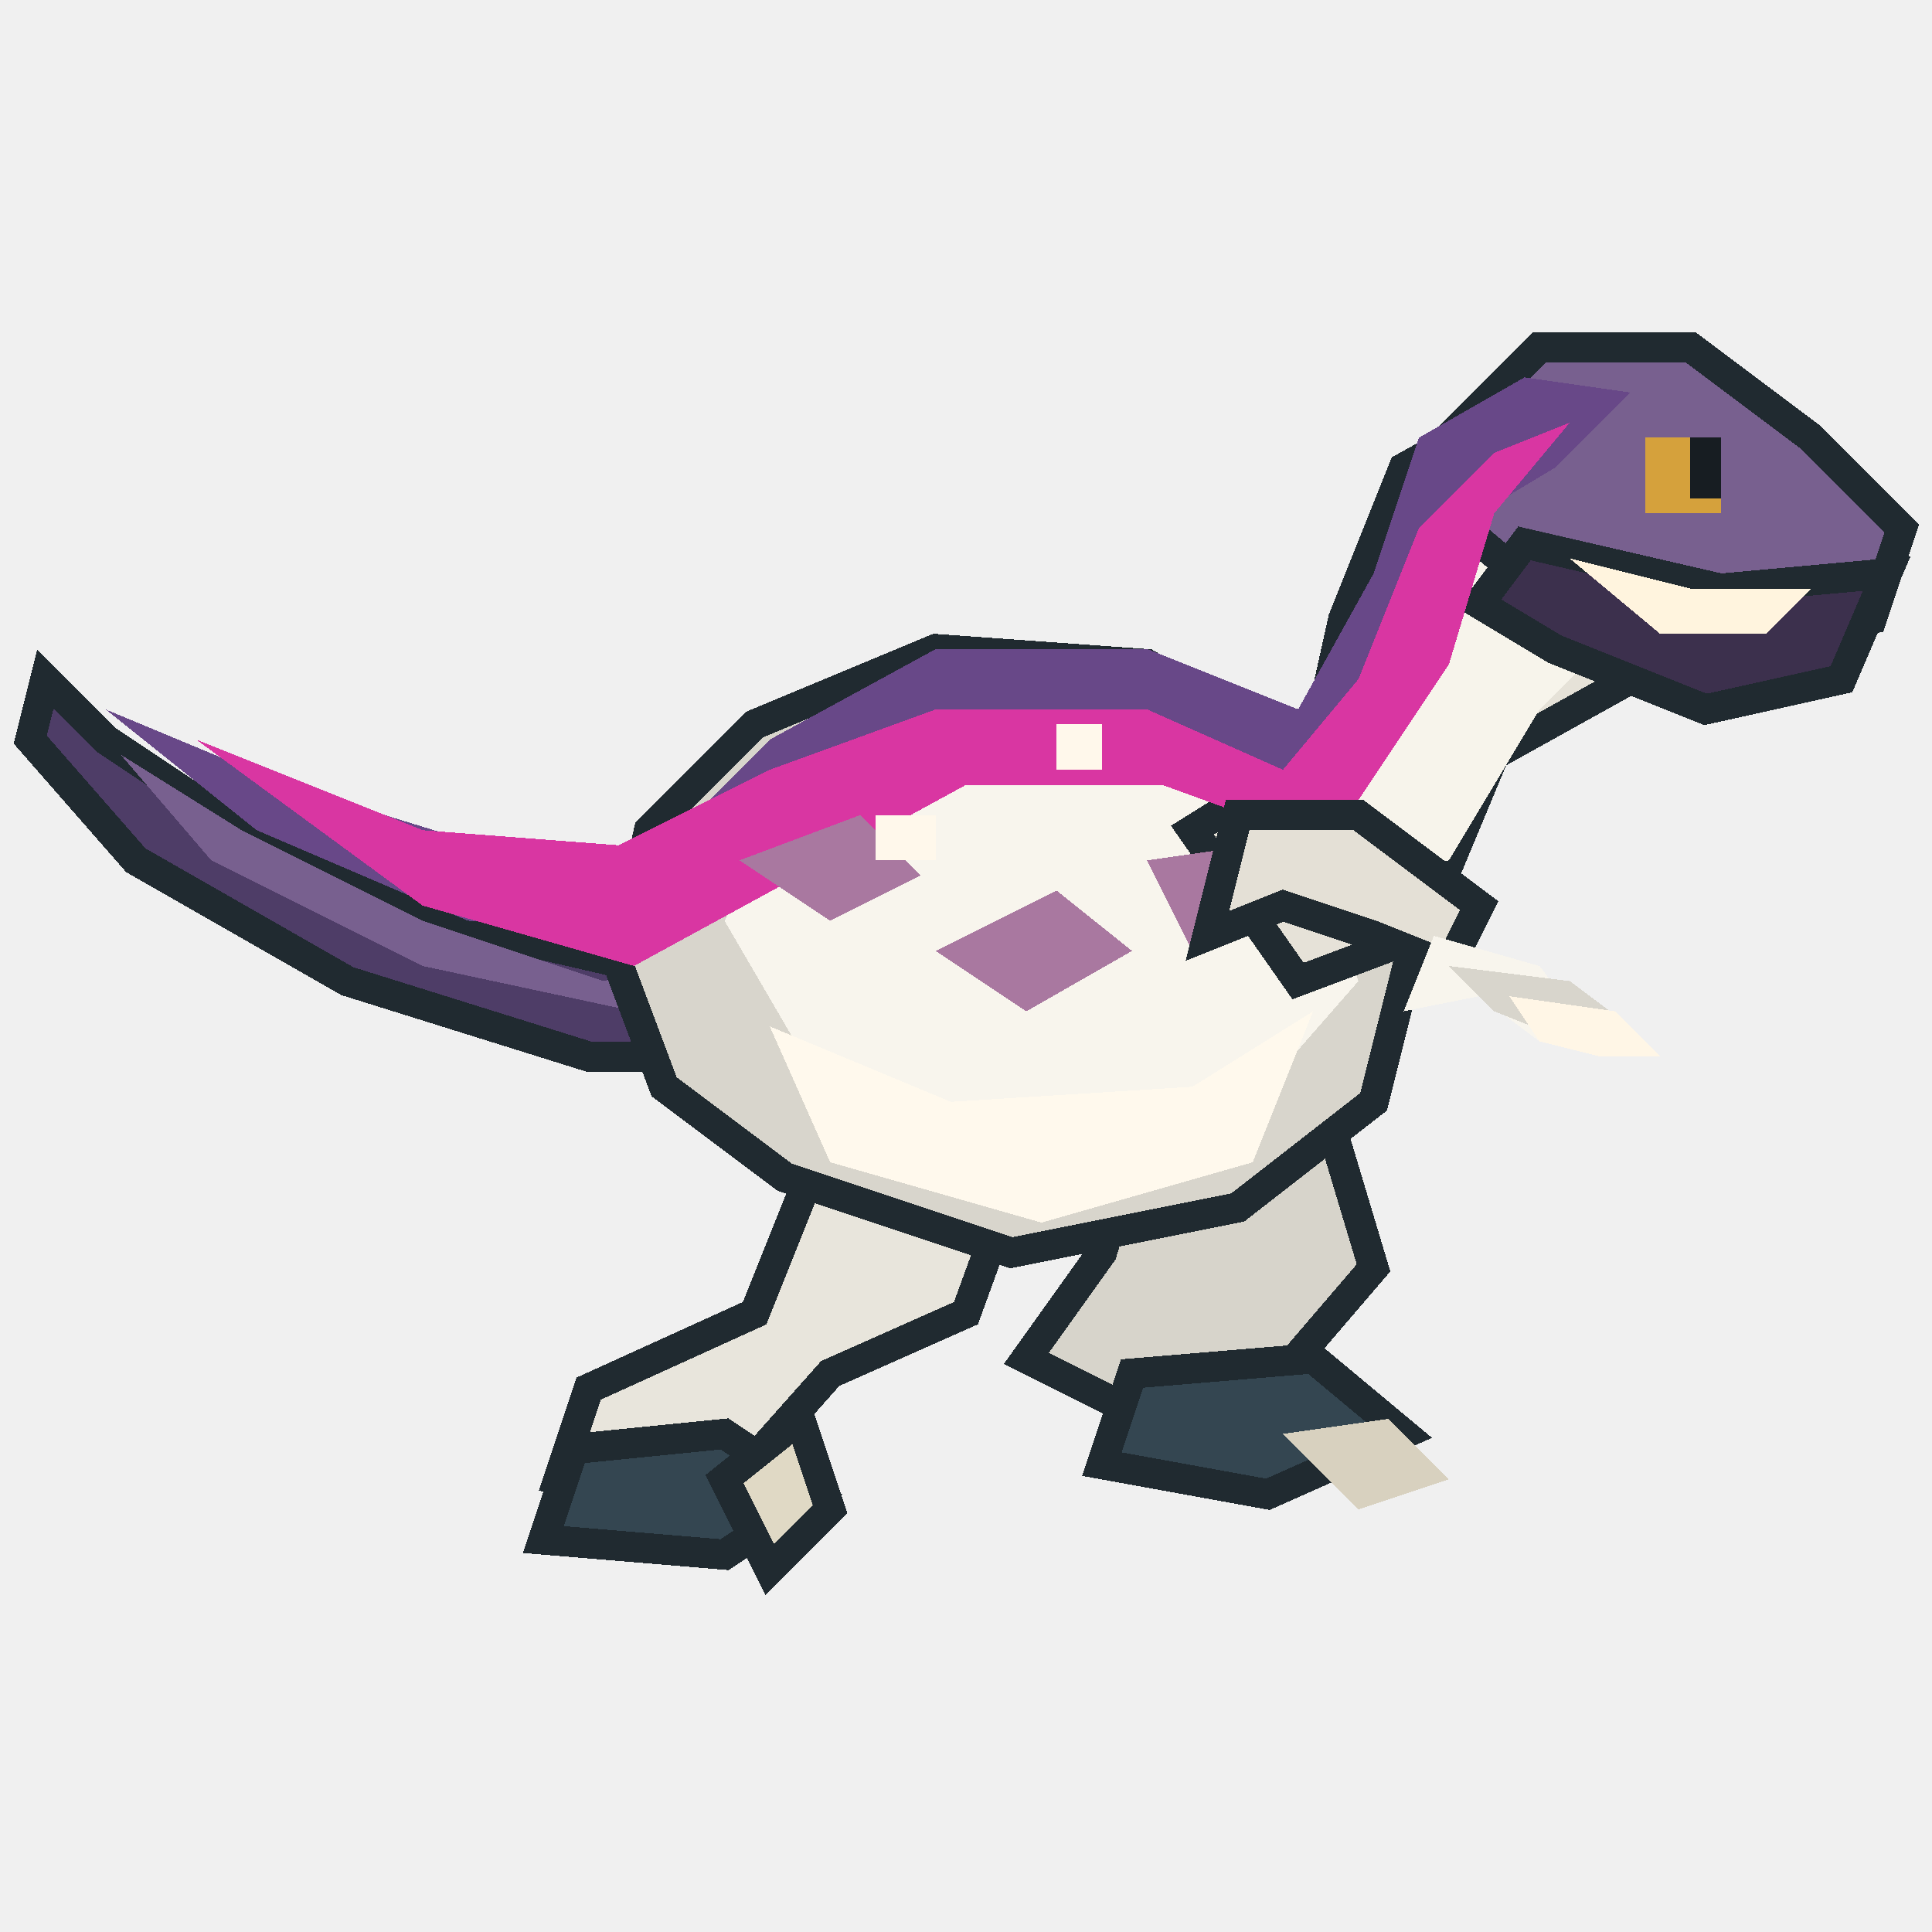
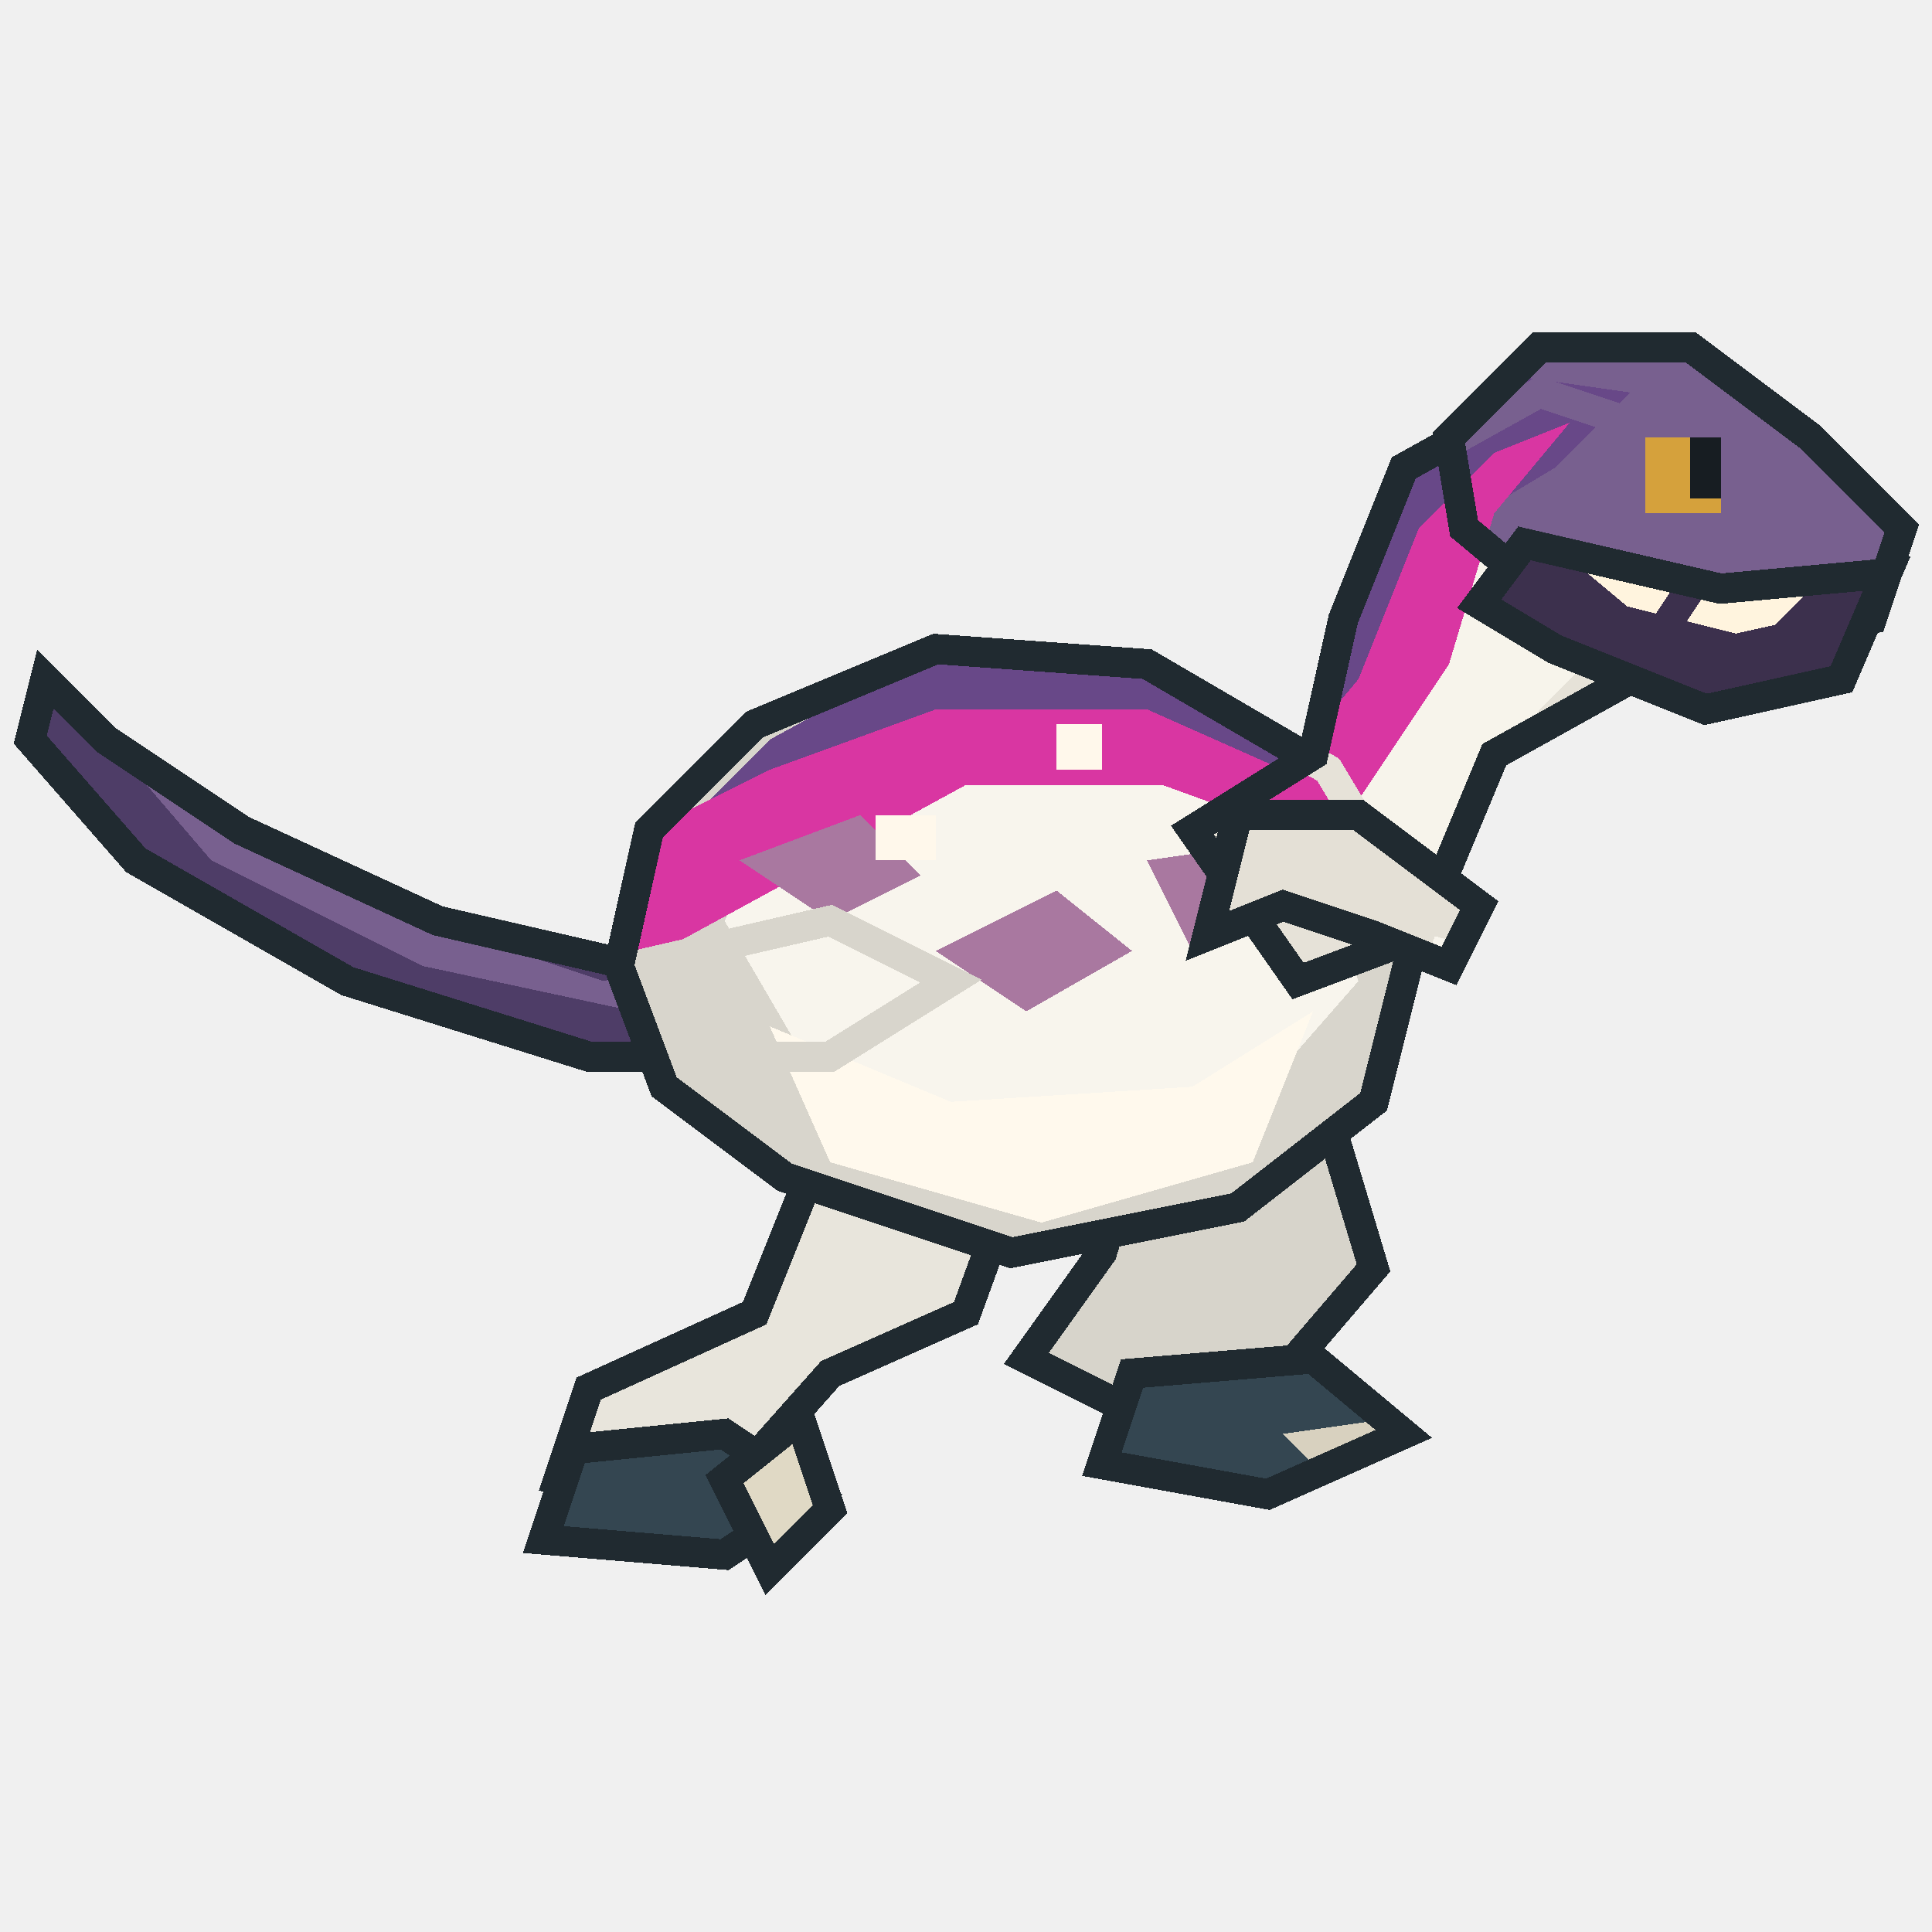
<svg xmlns="http://www.w3.org/2000/svg" viewBox="0 0 128 128" shape-rendering="crispEdges" role="img" aria-label="Violeta" data-character="Violeta" data-species="Velociraptor" data-age="adult" data-sex="female" data-lineage="Rosa" data-hide="white" data-back="purple" data-dorsal-stripe="magenta" data-eye="gold-ochre" data-origin="Jurassic World" data-pose="jump">
  <g>
    <g stroke="#202a30" stroke-width="2" stroke-linejoin="miter">
+       <defs>
+         <mask id="dino-outline-mask-2" maskUnits="userSpaceOnUse" x="0" y="0" width="128" height="128" style="mask-type:luminance">
+           <g fill="#ffffff" stroke="none">
+             <polygon points="56,72 68,76 64,87 55,91 47,100 37,98 39,92 50,87" />
+             <polygon points="76,73 88,74 91,84 85,91 76,94 68,90 73,83" />
+             <polygon points="38,96 48,95 54,99 48,103 36,102" />
+             <polygon points="75,91 87,90 93,95 84,99 73,97" />
+             <polygon points="48,98 53,94 55,100 51,104" />
+           </g>
+           <polygon points="56,72 68,76 64,87 55,91 47,100 37,98 39,92 50,87" fill="none" stroke="#000000" stroke-width="2" stroke-linejoin="miter" />
+           <polygon points="76,73 88,74 91,84 85,91 76,94 68,90 73,83" fill="none" stroke="#000000" stroke-width="2" stroke-linejoin="miter" />
+           <polygon points="38,96 48,95 54,99 48,103 36,102" fill="none" stroke="#000000" stroke-width="2" stroke-linejoin="miter" />
+           <polygon points="75,91 87,90 93,95 84,99 73,97" fill="none" stroke="#000000" stroke-width="2" stroke-linejoin="miter" />
+           <polygon points="48,98 53,94 55,100 51,104" fill="none" stroke="#000000" stroke-width="2" stroke-linejoin="miter" />
+         </mask>
+       </defs>
      <polygon points="56,72 68,76 64,87 55,91 47,100 37,98 39,92 50,87" fill="#e8e5dc" />
      <polygon points="76,73 88,74 91,84 85,91 76,94 68,90 73,83" fill="#d7d4cb" />
      <polygon points="38,96 48,95 54,99 48,103 36,102" fill="#344651" />
      <polygon points="75,91 87,90 93,95 84,99 73,97" fill="#344651" />
      <polygon points="48,98 53,94 55,100 51,104" fill="#e0d9c5" />
-       <polygon points="85,95 92,94 96,98 90,100" fill="#d8d1bf" stroke="none" />
+       <polygon points="85,95 92,94 96,98 90,100" fill="#d8d1bf" stroke="none" mask="url(#dino-outline-mask-2)" />
    </g>
    <g stroke="#202a30" stroke-width="2" stroke-linejoin="miter">
+       <defs>
+         <mask id="dino-outline-mask-3" maskUnits="userSpaceOnUse" x="0" y="0" width="128" height="128" style="mask-type:luminance">
+           <g fill="#ffffff" stroke="none">
+             <polygon points="55,61 42,64 29,61 16,55 7,49 3,45 2,49 9,57 23,65 39,70 55,70 63,65" />
+             <polygon points="41,64 43,55 50,48 62,43 76,44 88,51 94,61 91,73 82,80 67,83 52,78 44,72" />
+             <polygon points="79,55 87,50 89,41 93,31 102,26 111,29 114,36 108,45 99,50 94,62 86,65" />
+             <polygon points="96,29 102,23 112,23 120,29 126,35 124,41 115,43 103,40 97,35" />
+             <polygon points="101,36 114,39 125,38 122,45 113,47 103,43 98,40" />
+             <polygon points="82,54 90,54 98,60 96,64 91,62 85,60 80,62" />
+           </g>
+           <polygon points="55,61 42,64 29,61 16,55 7,49 3,45 2,49 9,57 23,65 39,70 55,70 63,65" fill="none" stroke="#000000" stroke-width="2" stroke-linejoin="miter" />
+           <polygon points="41,64 43,55 50,48 62,43 76,44 88,51 94,61 91,73 82,80 67,83 52,78 44,72" fill="none" stroke="#000000" stroke-width="2" stroke-linejoin="miter" />
+           <polygon points="79,55 87,50 89,41 93,31 102,26 111,29 114,36 108,45 99,50 94,62 86,65" fill="none" stroke="#000000" stroke-width="2" stroke-linejoin="miter" />
+           <polygon points="96,29 102,23 112,23 120,29 126,35 124,41 115,43 103,40 97,35" fill="none" stroke="#000000" stroke-width="2" stroke-linejoin="miter" />
+           <polygon points="101,36 114,39 125,38 122,45 113,47 103,43 98,40" fill="none" stroke="#000000" stroke-width="2" stroke-linejoin="miter" />
+           <polygon points="82,54 90,54 98,60 96,64 91,62 85,60 80,62" fill="none" stroke="#000000" stroke-width="2" stroke-linejoin="miter" />
+         </mask>
+       </defs>
      <polygon points="55,61 42,64 29,61 16,55 7,49 3,45 2,49 9,57 23,65 39,70 55,70 63,65" fill="#4e3d67" />
-       <polygon points="53,61 40,65 28,61 16,55 8,50 14,57 28,64 42,67 55,66" fill="#78608f" stroke="none" />
+       <polygon points="53,61 40,65 28,61 16,55 8,50 14,57 28,64 42,67 55,66" fill="#78608f" stroke="none" mask="url(#dino-outline-mask-3)" />
      <polygon points="41,64 43,55 50,48 62,43 76,44 88,51 94,61 91,73 82,80 67,83 52,78 44,72" fill="#d8d5cc" />
-       <polygon points="48,61 53,52 65,48 78,49 87,56 90,65 83,73 69,77 55,73" fill="#f8f5ed" stroke="none" />
-       <polygon points="51,68 63,73 79,72 87,67 83,77 69,81 55,77" fill="#fff9ed" stroke="none" />
+       <polygon points="48,61 53,52 65,48 78,49 87,56 90,65 83,73 69,77 55,73" fill="#f8f5ed" stroke="none" mask="url(#dino-outline-mask-3)" />
+       <polygon points="51,68 63,73 79,72 87,67 83,77 69,81 55,77" fill="#fff9ed" stroke="none" mask="url(#dino-outline-mask-3)" />
      <polygon points="79,55 87,50 89,41 93,31 102,26 111,29 114,36 108,45 99,50 94,62 86,65" fill="#e6e2d8" />
-       <polygon points="88,48 93,36 101,30 109,32 109,40 102,47 96,57 90,58" fill="#f7f4eb" stroke="none" />
+       <polygon points="88,48 93,36 101,30 109,32 109,40 102,47 96,57 90,58" fill="#f7f4eb" stroke="none" mask="url(#dino-outline-mask-3)" />
      <polygon points="96,29 102,23 112,23 120,29 126,35 124,41 115,43 103,40 97,35" fill="#78608f" />
      <polygon points="101,36 114,39 125,38 122,45 113,47 103,43 98,40" fill="#3c304d" />
-       <polygon points="104,37 112,39 120,39 117,42 110,42" fill="#fff4de" stroke="none" />
-       <polygon points="7,47 19,52 32,56 44,56 51,49 62,43 76,43 86,47 91,38 94,29 101,25 108,26 103,31 98,34 94,45 88,54 78,49 64,48 54,54 45,62 31,61 17,55" fill="#684888" stroke="none" />
-       <polygon points="13,49 28,55 41,56 51,51 62,47 76,47 85,51 90,45 94,35 99,30 104,28 99,34 96,44 88,56 77,52 64,52 53,58 42,64 28,60" fill="#d936a2" stroke="none" />
-       <polygon points="49,57 57,54 61,58 55,61" fill="#a978a0" stroke="none" />
-       <polygon points="62,63 70,59 75,63 68,67" fill="#a978a0" stroke="none" />
-       <polygon points="76,57 83,56 86,60 79,63" fill="#a978a0" stroke="none" />
+       <polygon points="104,37 112,39 120,39 117,42 110,42" fill="#fff4de" stroke="none" mask="url(#dino-outline-mask-3)" />
+       <polygon points="7,47 19,52 32,56 44,56 51,49 62,43 76,43 86,47 91,38 94,29 101,25 108,26 103,31 98,34 94,45 88,54 78,49 64,48 54,54 45,62 31,61 17,55" fill="#684888" stroke="none" mask="url(#dino-outline-mask-3)" />
+       <polygon points="13,49 28,55 41,56 51,51 62,47 76,47 85,51 90,45 94,35 99,30 104,28 99,34 96,44 88,56 77,52 64,52 53,58 42,64 28,60" fill="#d936a2" stroke="none" mask="url(#dino-outline-mask-3)" />
+       <polygon points="49,57 57,54 61,58 55,61" fill="#a978a0" stroke="none" mask="url(#dino-outline-mask-3)" />
+       <polygon points="62,63 70,59 75,63 68,67" fill="#a978a0" stroke="none" mask="url(#dino-outline-mask-3)" />
+       <polygon points="76,57 83,56 86,60 79,63" fill="#a978a0" stroke="none" mask="url(#dino-outline-mask-3)" />
      <polygon points="82,54 90,54 98,60 96,64 91,62 85,60 80,62" fill="#e4e0d6" />
-       <polygon points="95,62 102,64 105,68 102,69 98,66 93,67" fill="#f8f5ed" stroke="none" />
-       <polygon points="96,64 104,65 108,68 104,69 99,67" fill="#d8d5cc" stroke="none" />
-       <polygon points="100,66 107,67 110,70 106,70 102,69" fill="#fff6e6" stroke="none" />
+       <polygon points="95,62 102,64 105,68 102,69 98,66 93,67" fill="#f8f5ed" stroke="none" mask="url(#dino-outline-mask-3)" />
+       <polygon points="96,64 104,65 108,68 104,69 99,67" fill="#d8d5cc" stroke="none" mask="url(#dino-outline-mask-3)" />
+       <polygon points="100,66 107,67 110,70 106,70 102,69" fill="#fff6e6" stroke="none" mask="url(#dino-outline-mask-3)" />
      <rect x="109" y="29" width="5" height="5" fill="#d5a13c" stroke="none" />
      <rect x="112" y="29" width="2" height="4" fill="#171d22" stroke="none" />
      <rect x="58" y="54" width="4" height="3" fill="#fff8eb" stroke="none" />
      <rect x="70" y="48" width="3" height="3" fill="#fff8eb" stroke="none" />
    </g>
  </g>
</svg>
